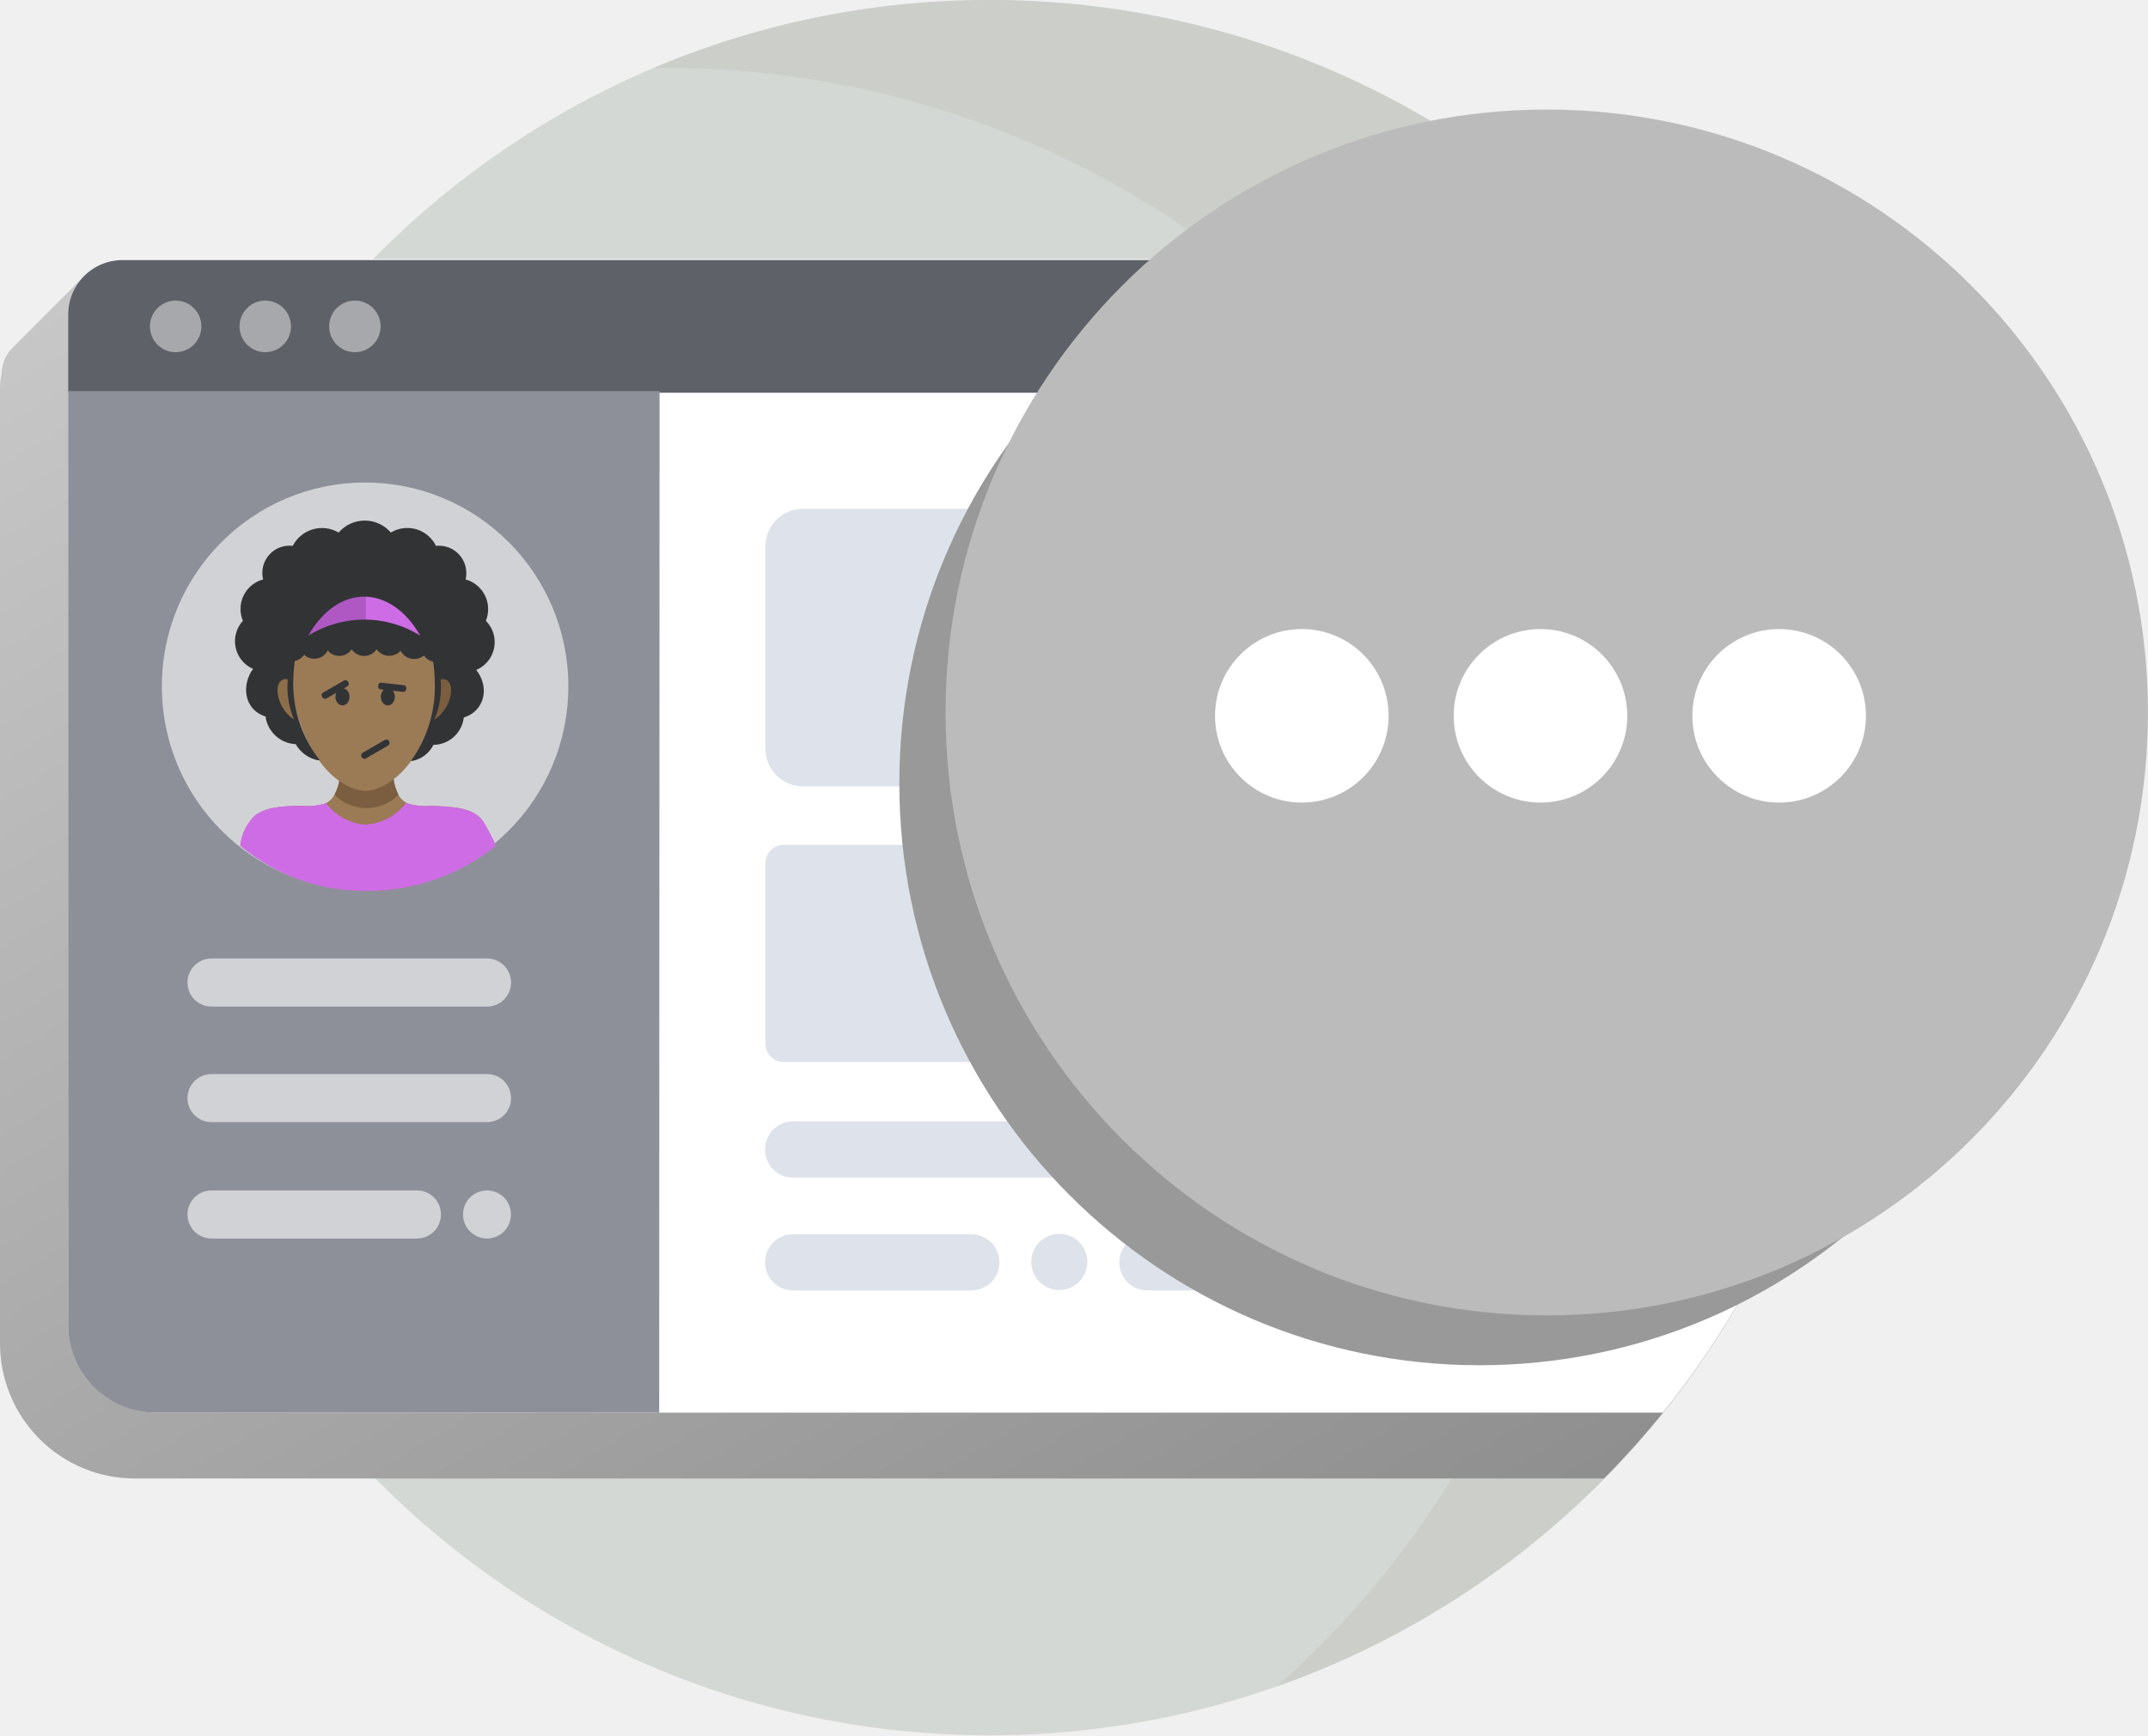
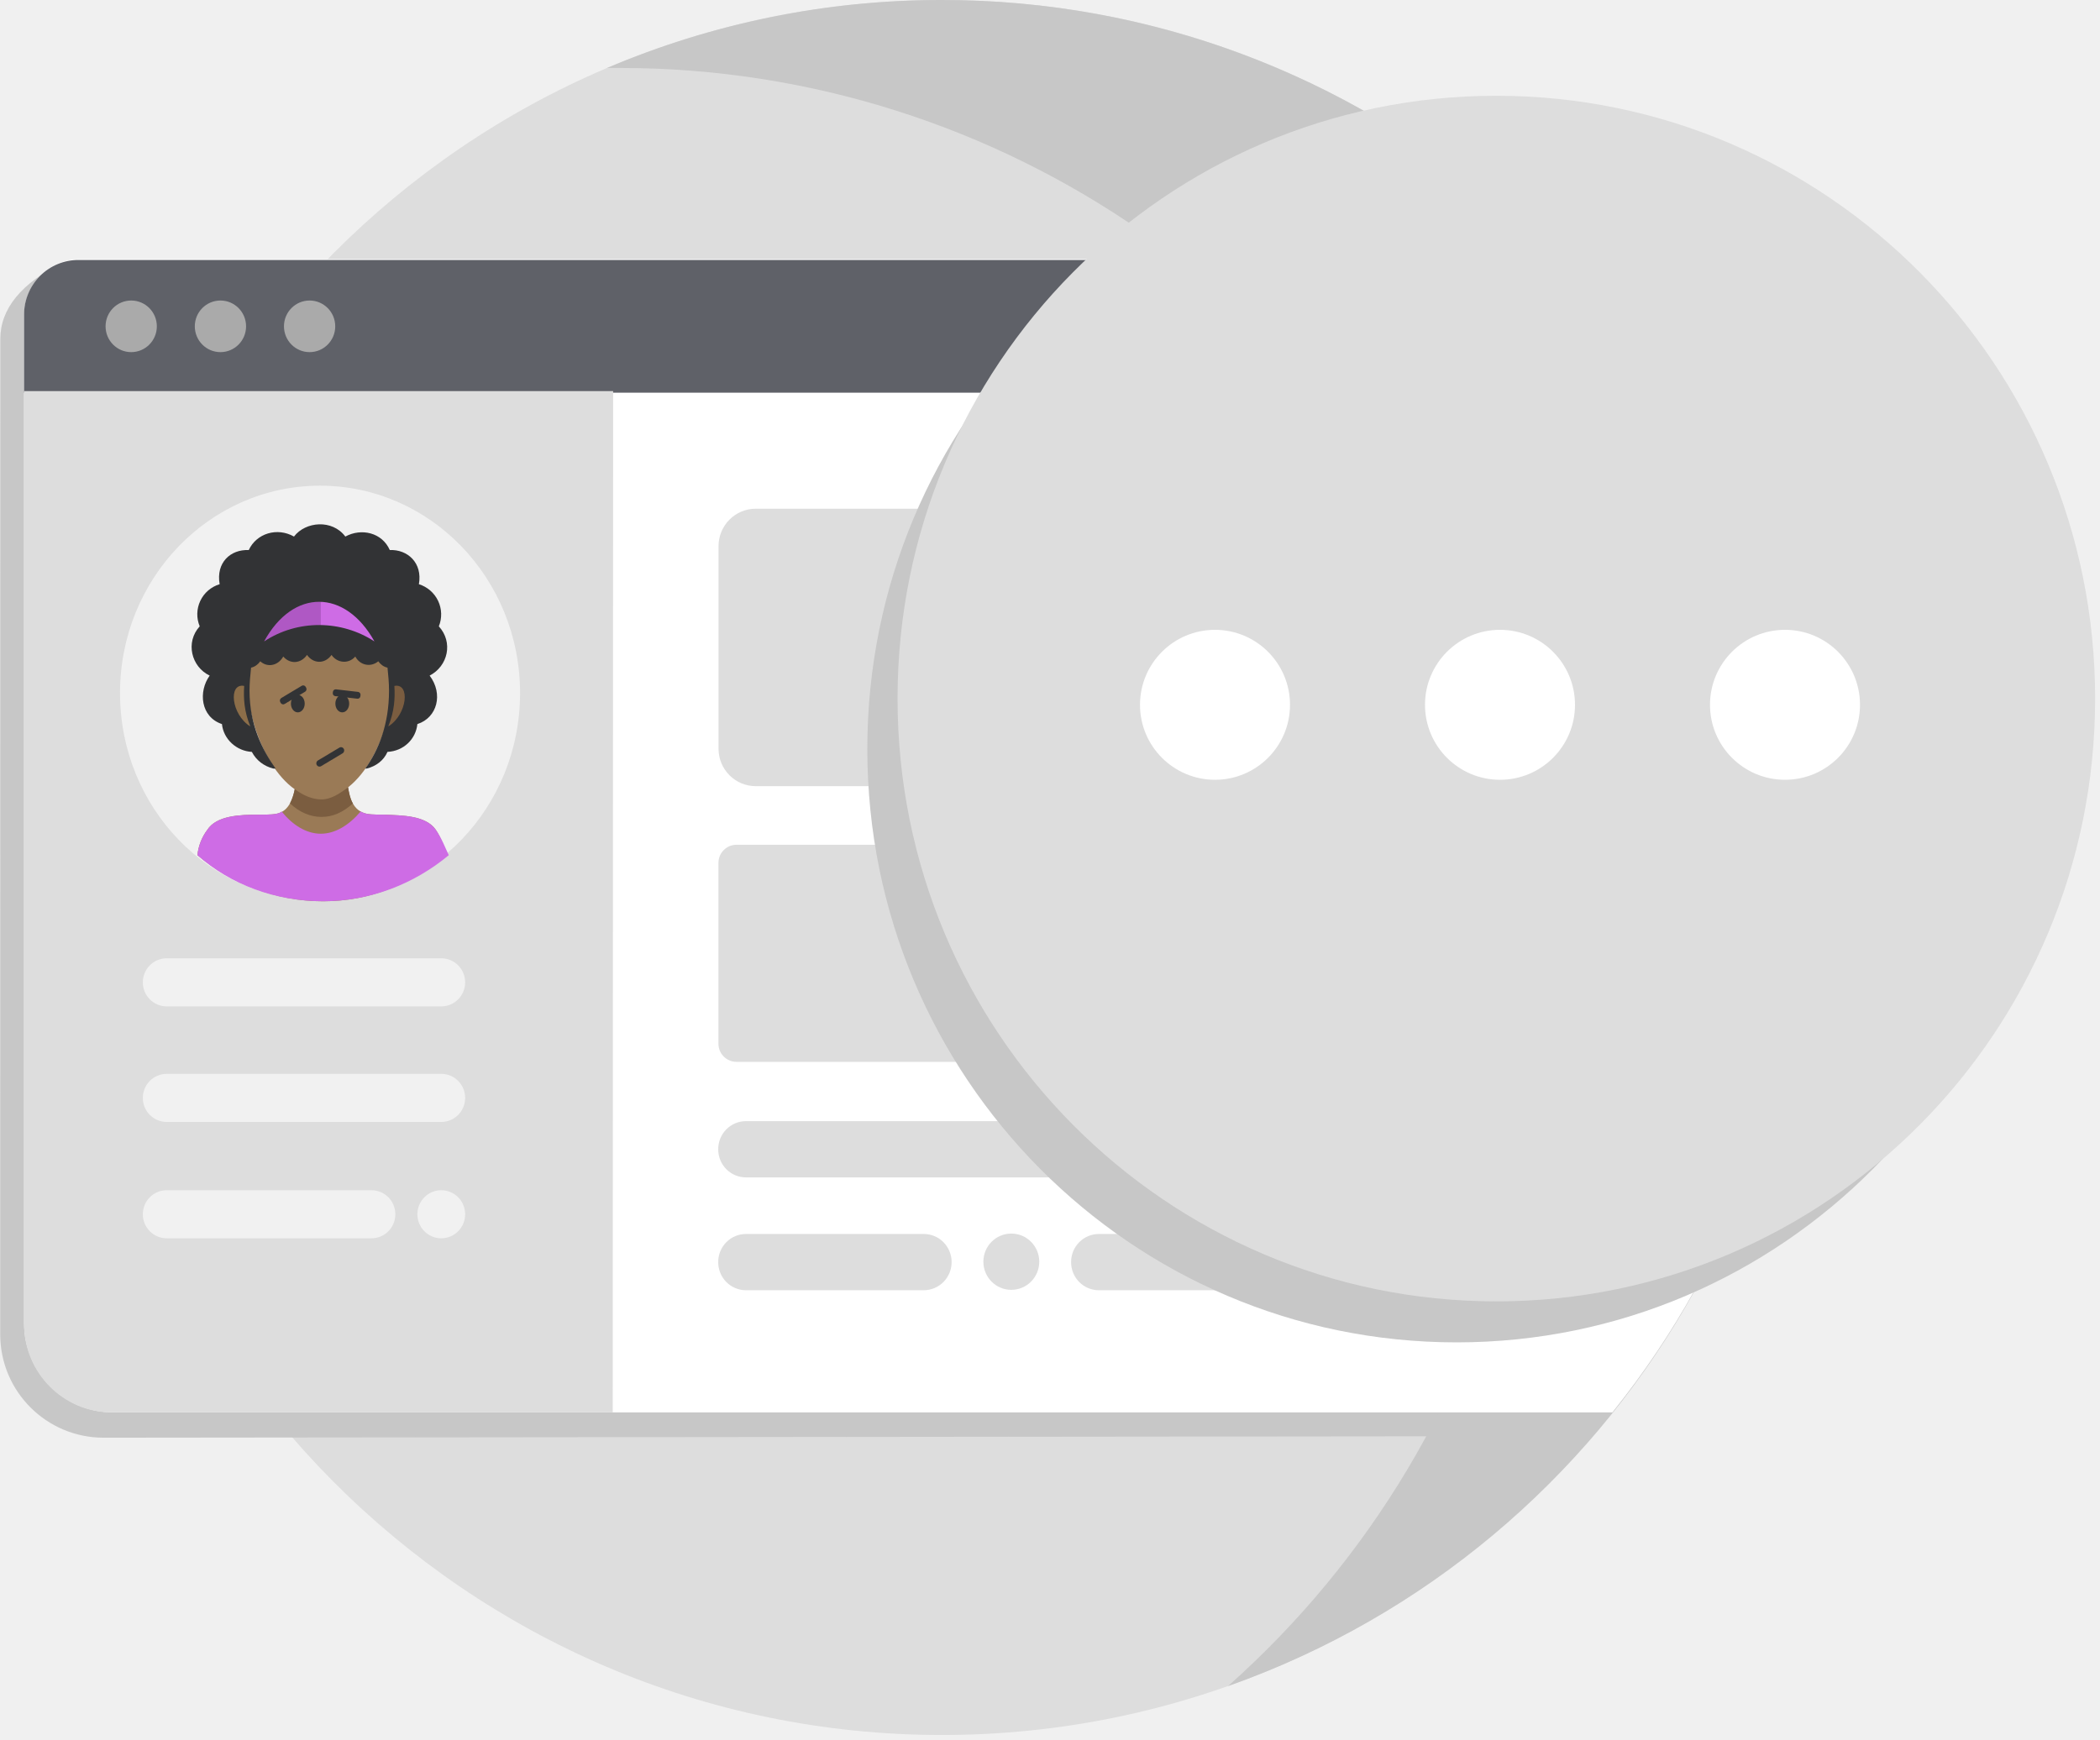
- <svg xmlns="http://www.w3.org/2000/svg" xmlns:xlink="http://www.w3.org/1999/xlink" width="99" height="80" viewBox="0 0 99 80" version="1.1">
-   <g id="Canvas" transform="translate(-2006 -387)">
-     <g id="Loading State">
-       <g id="Layer 2">
-         <g id="Layer 1">
-           <g id="Vector">
-             <use xlink:href="#path0_fill" transform="translate(2011.74 387)" fill="#D4D8D4" />
-           </g>
-           <g id="Vector" opacity="0.75">
-             <use xlink:href="#path1_fill" transform="translate(2036.12 387)" fill="#C9CCC6" />
-           </g>
-           <g id="Vector">
-             <use xlink:href="#path2_fill" transform="translate(2006 399.121)" fill="url(#paint2_linear)" />
-           </g>
-           <g id="Vector">
-             <use xlink:href="#path3_fill" transform="translate(2009.14 398.95)" fill="#FFFFFF" />
-           </g>
-           <g id="Vector">
-             <use xlink:href="#path4_fill" transform="translate(2009.14 398.987)" fill="#5F6168" />
-           </g>
-           <g id="Vector">
-             <use xlink:href="#path5_fill" transform="translate(2041.28 425.951)" fill="#DEE2EA" />
-           </g>
-           <g id="Vector">
-             <use xlink:href="#path6_fill" transform="translate(2059.35 425.951)" fill="#DEE2EA" />
-           </g>
-           <g id="Vector">
-             <use xlink:href="#path7_fill" transform="translate(2041.26 438.695)" fill="#DEE2EA" />
-           </g>
-           <g id="Vector">
-             <use xlink:href="#path8_fill" transform="translate(2067.39 438.695)" fill="#DEE2EA" />
-           </g>
-           <g id="Vector">
-             <use xlink:href="#path9_fill" transform="translate(2041.26 443.898)" fill="#DEE2EA" />
-           </g>
-           <g id="Vector">
-             <use xlink:href="#path10_fill" transform="translate(2057.59 443.898)" fill="#DEE2EA" />
-           </g>
-           <g id="Vector">
-             <use xlink:href="#path11_fill" transform="translate(2053.53 443.879)" fill="#DEE2EA" />
-           </g>
-           <g id="Vector">
-             <use xlink:href="#path12_fill" transform="translate(2073.81 443.879)" fill="#DEE2EA" />
-           </g>
-           <g id="Vector">
-             <use xlink:href="#path13_fill" transform="translate(2070.08 443.879)" fill="#DEE2EA" />
-           </g>
-           <g id="Vector">
-             <use xlink:href="#path14_fill" transform="translate(2078.22 443.905)" fill="#DEE2EA" />
-           </g>
-           <g id="Vector">
-             <use xlink:href="#path15_fill" transform="translate(2077.41 425.951)" fill="#DEE2EA" />
-           </g>
-           <g id="Vector">
-             <use xlink:href="#path16_fill" transform="translate(2041.28 410.457)" fill="#DEE2EA" />
-           </g>
-           <g id="Vector">
-             <use xlink:href="#path17_fill" transform="translate(2012.91 400.857)" fill="#A7A8AB" />
-           </g>
-           <g id="Vector">
-             <use xlink:href="#path18_fill" transform="translate(2017.04 400.857)" fill="#A7A8AB" />
-           </g>
-           <g id="Vector">
-             <use xlink:href="#path19_fill" transform="translate(2021.17 400.857)" fill="#A7A8AB" />
-           </g>
-           <g id="Vector">
-             <use xlink:href="#path20_fill" transform="translate(2009.14 405.032)" fill="#8D9099" />
-           </g>
-           <g id="Vector" opacity="0.59">
-             <use xlink:href="#path21_fill" transform="translate(2014.64 431.187)" fill="#FFFFFF" />
-           </g>
-           <g id="Vector" opacity="0.59">
-             <use xlink:href="#path22_fill" transform="translate(2014.64 436.515)" fill="#FFFFFF" />
-           </g>
-           <g id="Vector" opacity="0.59">
-             <use xlink:href="#path23_fill" transform="translate(2014.64 441.88)" fill="#FFFFFF" />
-           </g>
-           <g id="Vector" opacity="0.59">
-             <use xlink:href="#path24_fill" transform="translate(2027.34 441.88)" fill="#FFFFFF" />
-           </g>
-           <g id="Vector" opacity="0.59">
-             <use xlink:href="#path25_fill" transform="translate(2013.46 409.245)" fill="#FFFFFF" />
-           </g>
-           <g id="Vector">
-             <use xlink:href="#path26_fill" transform="translate(2017.08 421.647)" fill="#9B7A56" />
-           </g>
-           <g id="Vector">
-             <use xlink:href="#path27_fill" transform="translate(2019.42 413.683)" fill="#9B7A56" />
-           </g>
-           <g id="Vector">
-             <use xlink:href="#path28_fill" transform="translate(2019.35 414.359)" fill="#AF58C4" />
-           </g>
-           <g id="Vector">
-             <use xlink:href="#path29_fill" transform="translate(2022.86 414.359)" fill="#CE6CE5" />
-           </g>
-           <g id="Vector">
-             <use xlink:href="#path30_fill" transform="translate(2016.83 410.998)" fill="#323335" />
-           </g>
-           <g id="Vector">
-             <use xlink:href="#path31_fill" transform="translate(2026.02 418.31)" fill="#7B5D3F" />
-           </g>
-           <g id="Vector">
-             <use xlink:href="#path32_fill" transform="translate(2018.79 418.31)" fill="#8C6E48" />
-           </g>
-           <g id="Vector">
-             <use xlink:href="#path33_fill" transform="translate(2017.07 424.007)" fill="#CE6CE5" />
-           </g>
-           <g id="Vector">
-             <use xlink:href="#path34_fill" transform="translate(2021.42 422.913)" fill="#7B5D3F" />
-           </g>
-           <g id="Vector">
-             <use xlink:href="#path35_fill" transform="translate(2021.46 418.727)" fill="#323335" />
-           </g>
-           <g id="Vector">
-             <use xlink:href="#path36_fill" transform="translate(2023.55 418.727)" fill="#323335" />
-           </g>
-           <g id="Vector">
-             <use xlink:href="#path37_fill" transform="matrix(0.498836 0.870668 -0.869329 0.501165 2021.97 418.307)" fill="#323335" />
-           </g>
-           <g id="Vector">
-             <use xlink:href="#path38_fill" transform="matrix(-0.109918 0.993941 -0.993866 -0.110593 2024.74 418.602)" fill="#323335" />
-           </g>
-           <g id="Vector">
-             <use xlink:href="#path39_fill" transform="matrix(0.498839 0.866695 -0.865353 0.501162 2023.86 421.04)" fill="#323335" />
-           </g>
-           <g id="Vector">
-             <use xlink:href="#path40_fill" transform="translate(2047.45 396.293)" fill="#999999" />
-           </g>
-           <g id="Vector">
-             <use xlink:href="#path41_fill" transform="translate(2049.58 392.051)" fill="#BBBBBB" />
-           </g>
-           <g id="Ellipse">
-             <use xlink:href="#path42_fill" transform="translate(2062 416)" fill="#FFFFFF" />
-           </g>
-           <g id="Ellipse">
-             <use xlink:href="#path42_fill" transform="translate(2073 416)" fill="#FFFFFF" />
-           </g>
-           <g id="Ellipse">
-             <use xlink:href="#path42_fill" transform="translate(2084 416)" fill="#FFFFFF" />
-           </g>
-         </g>
-       </g>
-     </g>
+ <svg xmlns="http://www.w3.org/2000/svg" width="140" height="116">
+   <g fill="none" fill-rule="evenodd">
+     <ellipse cx="62.798" cy="57.849" fill="#DDD" fill-rule="nonzero" rx="57.448" ry="57.849" />
+     <path fill="#C7C7C7" fill-rule="nonzero" d="M99.52 18.872L4.226 17.479C1.422 18.875.02 20.586.02 22.613l-.006 66.37a6.89 6.89 0 0 0 6.896 6.89l96.358-.1a57.817 57.817 0 0 0 12.753-36.335c.021-15.183-5.908-29.76-16.5-40.566z" />
+     <path fill="#C7C7C7" fill-rule="nonzero" d="M62.798 0a56.94 56.94 0 0 0-22.326 4.532h.86c25.467-.004 48.279 15.864 57.29 39.851 9.01 23.987 2.338 51.085-16.756 68.056 26.425-9.349 42.305-36.522 37.59-64.323C114.74 20.315 90.806-.012 62.798 0z" />
+     <path fill="#FFF" fill-rule="nonzero" d="M120.246 57.85c.022-15.184-5.908-29.762-16.5-40.567H5.32c-2.052 0-3.715 1.674-3.715 3.74v67.191c0 3.297 2.654 5.97 5.928 5.97h99.961a57.817 57.817 0 0 0 12.753-36.335z" />
+     <path fill="#5F6168" fill-rule="nonzero" d="M103.8 17.336H5.229a3.607 3.607 0 0 0-2.565 1.068 3.658 3.658 0 0 0-1.06 2.582v5.2H110.88a57.693 57.693 0 0 0-7.08-8.85z" />
+     <path fill="#DDD" fill-rule="nonzero" d="M68.87 70.809H49.085a1.204 1.204 0 0 1-1.188-1.197V57.529a1.209 1.209 0 0 1 1.188-1.197h19.8a1.204 1.204 0 0 1 1.19 1.197v12.083c.013.324-.11.64-.34.867a1.137 1.137 0 0 1-.865.33z" />
+     <path fill="#DEE2EA" fill-rule="nonzero" d="M94.932 70.809H75.126a1.209 1.209 0 0 1-1.188-1.197V57.529a1.209 1.209 0 0 1 1.188-1.197h19.806a1.21 1.21 0 0 1 1.189 1.197v12.083c.004.318-.12.625-.344.85a1.17 1.17 0 0 1-.845.347z" />
+     <path fill="#DDD" fill-rule="nonzero" d="M81.123 78.515H49.738a1.846 1.846 0 0 1-1.317-.548 1.872 1.872 0 0 1-.54-1.328 1.872 1.872 0 0 1 .54-1.328c.349-.352.823-.55 1.317-.548h31.385a1.85 1.85 0 0 1 1.319.548c.35.352.545.83.544 1.328a1.928 1.928 0 0 1-1.863 1.876z" />
+     <path fill="#DEE2EA" fill-rule="nonzero" d="M99.22 78.515H87.38a1.846 1.846 0 0 1-1.317-.548 1.872 1.872 0 0 1-.54-1.328 1.872 1.872 0 0 1 .54-1.328c.349-.352.823-.55 1.317-.548h11.84a1.85 1.85 0 0 1 1.319.548c.35.352.545.83.544 1.328.001.498-.195.976-.544 1.328a1.85 1.85 0 0 1-1.32.548z" />
+     <path fill="#DDD" fill-rule="nonzero" d="M61.578 86.04h-11.84a1.846 1.846 0 0 1-1.317-.549 1.872 1.872 0 0 1-.54-1.328 1.872 1.872 0 0 1 .54-1.327c.349-.352.823-.55 1.317-.548h11.84a1.85 1.85 0 0 1 1.318.547c.35.353.546.83.545 1.328 0 .498-.195.976-.545 1.328a1.85 1.85 0 0 1-1.318.548zm23.531 0H73.264a1.846 1.846 0 0 1-1.317-.549 1.872 1.872 0 0 1-.54-1.328 1.872 1.872 0 0 1 .54-1.327c.349-.352.823-.55 1.317-.548h11.845c.494-.002.968.196 1.317.548.348.352.543.83.54 1.327a1.923 1.923 0 0 1-1.857 1.876z" />
+     <ellipse cx="67.421" cy="84.137" fill="#DDD" fill-rule="nonzero" rx="1.863" ry="1.876" />
+     <ellipse cx="96.635" cy="84.137" fill="#DEE2EA" fill-rule="nonzero" rx="1.863" ry="1.876" />
+     <ellipse cx="91.259" cy="84.137" fill="#DEE2EA" fill-rule="nonzero" rx="1.863" ry="1.876" />
+     <path fill="#DEE2EA" fill-rule="nonzero" d="M102.845 86.04h10.141a56.02 56.02 0 0 0 1.895-3.742h-12.037a1.87 1.87 0 0 0-1.722 1.87 1.87 1.87 0 0 0 1.723 1.871zm-1.709-15.231h17.661a58.28 58.28 0 0 0 1.449-12.96v-1.517h-19.105a1.21 1.21 0 0 0-1.189 1.197v12.083a1.204 1.204 0 0 0 1.184 1.197z" />
+     <path fill="#DDD" fill-rule="nonzero" d="M119.991 52.372a57.729 57.729 0 0 0-4.866-18.448H50.38a2.47 2.47 0 0 0-1.752.731 2.505 2.505 0 0 0-.726 1.765v13.51a2.5 2.5 0 0 0 .726 1.764 2.47 2.47 0 0 0 1.752.731h69.287a2.51 2.51 0 0 0 .324-.053z" />
+     <ellipse cx="8.747" cy="21.761" fill="#AAA" fill-rule="nonzero" rx="1.709" ry="1.721" />
+     <ellipse cx="14.696" cy="21.761" fill="#AAA" fill-rule="nonzero" rx="1.709" ry="1.721" />
+     <ellipse cx="20.64" cy="21.761" fill="#AAA" fill-rule="nonzero" rx="1.709" ry="1.721" />
+     <path fill="#DDD" fill-rule="nonzero" d="M40.849 94.184H7.415c-3.201-.015-5.793-2.623-5.81-5.847V26.08h39.27l-.026 68.105z" />
+     <path fill="#FFF" fill-rule="nonzero" d="M29.418 67.11H11.114c-.88 0-1.592-.717-1.592-1.603 0-.885.713-1.603 1.592-1.603h18.304c.879 0 1.592.718 1.592 1.603 0 .886-.713 1.604-1.592 1.604zm0 7.707H11.114c-.88 0-1.592-.718-1.592-1.604 0-.885.713-1.603 1.592-1.603h18.304c.879 0 1.592.718 1.592 1.603 0 .886-.713 1.604-1.592 1.604zm-4.654 7.759h-13.65c-.88 0-1.592-.718-1.592-1.603s.713-1.603 1.592-1.603h13.65c.879 0 1.592.718 1.592 1.603s-.713 1.603-1.592 1.603zm4.654 0c-.88 0-1.592-.718-1.592-1.603s.712-1.603 1.592-1.603c.879 0 1.592.718 1.592 1.603s-.713 1.603-1.592 1.603z" opacity=".59" />
+     <path fill="#F1F1F1" d="M21.336 32.388c7.365 0 13.335 6.192 13.335 13.83 0 7.639-5.97 13.83-13.335 13.83-7.365 0-13.335-6.191-13.335-13.83 0-7.638 5.97-13.83 13.335-13.83" />
+     <path fill="#9A7A56" d="M29.715 57.028c-.102-.53-.306-1.166-.664-1.696-.664-.953-2.197-.953-3.423-1.007-.665 0-1.175 0-1.482-.159-.766-.318-.92-1.377-.97-1.907-.41-1.325-.971-1.749-1.584-1.59l-.307.318-.307-.318c-.613-.106-.868 0-1.277 1.59-.051.53-.255 1.59-.97 1.907-.307.16-.818.16-1.482.16-1.226 0-2.81.053-3.424 1.006a3.37 3.37 0 0 0-.663 1.696c2.298 1.908 5.211 3.073 8.378 3.073 3.168 0 5.876-1.165 8.175-3.073" />
+     <path fill="#9A7A56" d="M26.19 45.317c0 3.55-2.146 7.896-4.854 7.896s-4.854-4.398-4.854-7.896c0-3.497 2.146-6.411 4.854-6.411s4.854 2.861 4.854 6.411" />
+     <path fill="#AF58C4" d="M16.38 43.621h9.299v-3.708H16.38z" />
+     <path fill="#CE6CE5" d="M21.387 43.621h4.7v-3.708h-4.7z" />
+     <path fill="#323335" d="M17.606 42.774c1.942-3.55 5.416-3.498 7.358 0-2.198-1.431-5.11-1.484-7.358 0m11.65-1.007a2.11 2.11 0 0 0-1.33-2.809c.256-1.43-.766-2.331-1.94-2.278-.512-1.166-1.89-1.484-2.964-.9-.869-1.166-2.657-1.008-3.423 0-1.124-.637-2.503-.212-3.015.9-1.226-.053-2.196.848-1.94 2.278a2.092 2.092 0 0 0-1.33 2.809c-.97 1.06-.561 2.702.665 3.285-.766 1.06-.613 2.756.818 3.233.101 1.006.97 1.8 1.992 1.854.307.583.817.954 1.43 1.113h.154c-.869-1.219-1.738-2.915-1.738-5.193 0-.53.052-1.06.103-1.537.255-.053.46-.212.613-.424.46.424 1.175.319 1.533-.317.46.529 1.175.477 1.584-.107.409.584 1.175.636 1.635 0 .357.53 1.124.636 1.584.107.306.582 1.021.741 1.532.317.154.212.358.371.614.424.05.477.102 1.007.102 1.537 0 2.278-.715 3.974-1.584 5.193h.102c.613-.159 1.124-.53 1.38-1.113 1.073-.053 1.89-.848 1.992-1.854 1.329-.424 1.738-2.014.818-3.233 1.226-.635 1.583-2.225.612-3.285" />
+     <path fill="#7B5D40" d="M26.292 45.741c.051.848 0 1.696-.408 2.702 1.276-.794 1.48-2.914.408-2.702" />
+     <path fill="#8C6E49" d="M16.278 45.741c-.051.848 0 1.696.409 2.702-1.278-.794-1.482-2.914-.409-2.702" />
+     <path fill="#CE6CE5" d="M29.051 55.332c-.664-.954-2.197-.954-3.423-1.007-.664 0-1.175 0-1.482-.159-.051 0-.051-.052-.102-.052-.766.9-1.686 1.483-2.657 1.483-.97 0-1.89-.583-2.606-1.483 0 0-.051 0-.051.052-.307.16-.818.16-1.481.16-1.227 0-2.81.052-3.424 1.006a3.376 3.376 0 0 0-.664 1.696c2.236 1.982 5.211 3.073 8.38 3.073 3.167 0 6.079-1.166 8.378-3.073-.255-.53-.46-1.113-.868-1.696" />
+     <path fill="#7B5D40" d="M23.204 52.504c-.563.424-1.153.806-1.766.806s-1.226-.264-1.788-.688a3.46 3.46 0 0 1-.317.95c.613.583 1.339.904 2.105.904.767 0 1.424-.311 2.088-.894-.192-.318-.271-.813-.322-1.078" />
+     <path fill="#323335" d="M19.854 46.338c.254 0 .46.26.46.582 0 .323-.206.584-.46.584s-.46-.261-.46-.584c0-.322.206-.582.46-.582m2.964 0c.254 0 .46.26.46.582 0 .323-.206.584-.46.584s-.46-.261-.46-.584c0-.322.206-.582.46-.582" />
+     <path fill="#323335" d="M18.713 46.872l-.03-.054a.203.203 0 0 1 .07-.27l1.365-.817a.188.188 0 0 1 .261.073l.03.053a.202.202 0 0 1-.07.271l-1.365.817a.188.188 0 0 1-.261-.073m5.314-.45l.008-.07a.19.19 0 0 0-.164-.213l-1.472-.17a.186.186 0 0 0-.205.17l-.008.072a.19.19 0 0 0 .164.212l1.472.17a.186.186 0 0 0 .205-.17m-2.911 4.59a.224.224 0 0 1 .077-.3l1.436-.859a.208.208 0 0 1 .289.08.223.223 0 0 1-.078.3l-1.435.86a.209.209 0 0 1-.289-.08" />
+     <ellipse cx="97.106" cy="49.957" fill="#C7C7C7" fill-rule="nonzero" rx="39.285" ry="39.559" />
+     <ellipse cx="40.058" cy="40.228" rx="39.919" ry="40.198" fill="#DDD" fill-rule="nonzero" transform="translate(59.698 6.356)" />
+     <circle cx="81" cy="47" r="5" fill="#FFF" fill-rule="nonzero" />
+     <circle cx="100" cy="47" r="5" fill="#FFF" fill-rule="nonzero" />
+     <circle cx="119" cy="47" r="5" fill="#FFF" fill-rule="nonzero" />
  </g>
-   <defs>
-     <linearGradient id="paint2_linear" x1="0" y1="0" x2="1" y2="0" gradientUnits="userSpaceOnUse" gradientTransform="matrix(41.4897 72.0886 -71.8656 41.6185 54.3625 -28.7441)">
-       <stop offset="0" stop-color="#C7C7C7" />
-       <stop offset="1" stop-color="#8F8F8F" />
-     </linearGradient>
-     <path id="path0_fill" d="M 39.876 80C 61.899 80 79.752 62.091 79.752 40C 79.752 17.909 61.899 0 39.876 0C 17.853 0 0 17.909 0 40C 0 62.091 17.853 80 39.876 80Z" />
-     <path id="path1_fill" d="M 15.497 2.99765e-05C 10.175 -0.007 4.905 1.059 -1.2366e-06 3.134L 0.597 3.134C 9.231 3.132 17.66 5.768 24.764 10.691C 31.867 15.613 37.309 22.588 40.363 30.689C 43.418 38.789 43.941 47.63 41.864 56.037C 39.786 64.443 35.206 72.015 28.733 77.746C 37.617 74.615 45.109 68.433 49.885 60.293C 54.66 52.153 56.41 42.58 54.825 33.27C 53.24 23.959 48.422 15.512 41.224 9.423C 34.027 3.334 24.913 -0.004 15.497 2.99765e-05L 15.497 2.99765e-05Z" />
-     <path id="path2_fill" d="M 85.495 27.878C 85.508 18.786 82.419 9.962 76.743 2.873C 76.739 2.872 76.736 2.871 76.732 2.871C 76.728 2.871 76.724 2.872 76.721 2.873L 6.686 2.873C 6.664 2.873 6.649 2.848 6.664 2.833C 6.918 2.493 7.041 2.072 7.012 1.649C 6.983 1.225 6.803 0.825 6.505 0.523L 6.505 0.523C 6.167 0.188 5.71 -5.47868e-07 5.235 -5.47868e-07C 4.759 -5.47868e-07 4.302 0.188 3.964 0.523L 0.578 3.912C 0.258 4.234 0.076 4.669 0.07 5.124C 0.024 5.328 0.001 5.536 1.09254e-06 5.745L 1.09254e-06 49.806C -0 50.624 0.16 51.434 0.472 52.191C 0.784 52.947 1.241 53.634 1.818 54.213C 2.395 54.792 3.079 55.251 3.833 55.565C 4.587 55.878 5.395 56.039 6.211 56.039L 73.925 56.039C 81.345 48.558 85.506 38.432 85.495 27.878L 85.495 27.878Z" />
-     <path id="path3_fill" d="M 82.353 28.05C 82.368 17.552 78.252 7.472 70.9 5.63835e-08L 2.579 5.63835e-08C 1.895 5.63835e-08 1.239 0.273 0.755 0.758C 0.272 1.243 -9.83659e-08 1.901 -9.83659e-08 2.587L -9.83659e-08 49.046C -9.83659e-08 50.14 0.434 51.19 1.205 51.964C 1.977 52.738 3.023 53.173 4.115 53.173L 73.501 53.173C 79.242 46.068 82.368 37.196 82.353 28.05L 82.353 28.05Z" />
-     <path id="path4_fill" d="M 70.937 2.20583e-06L 2.516 2.20583e-06C 2.185 -0 1.858 0.064 1.553 0.191C 1.247 0.318 0.97 0.504 0.736 0.738C 0.502 0.973 0.317 1.251 0.191 1.557C 0.064 1.864 -0 2.192 2.60652e-06 2.524L 2.60652e-06 6.119L 75.851 6.119C 74.418 3.922 72.772 1.873 70.937 2.20583e-06L 70.937 2.20583e-06Z" />
-     <path id="path5_fill" d="M 14.558 10.01L 0.825 10.01C 0.607 10.008 0.398 9.92 0.244 9.766C 0.089 9.611 0.002 9.401 7.86927e-07 9.182L 7.86927e-07 0.828C 0.003 0.609 0.091 0.4 0.245 0.246C 0.399 0.091 0.607 0.003 0.825 1.3532e-06L 14.569 1.3532e-06C 14.787 0.002 14.996 0.09 15.15 0.245C 15.305 0.399 15.392 0.609 15.394 0.828L 15.394 9.182C 15.399 9.293 15.381 9.404 15.34 9.507C 15.3 9.611 15.238 9.704 15.159 9.782C 15.081 9.86 14.986 9.921 14.883 9.96C 14.779 9.999 14.669 10.017 14.558 10.01Z" />
-     <path id="path6_fill" d="M 14.573 10.01L 0.825 10.01C 0.607 10.007 0.399 9.919 0.245 9.765C 0.091 9.61 0.003 9.401 6.74509e-07 9.182L 6.74509e-07 0.828C 0.003 0.609 0.091 0.4 0.245 0.246C 0.399 0.091 0.607 0.003 0.825 1.3532e-06L 14.573 1.3532e-06C 14.791 0.003 14.999 0.091 15.153 0.246C 15.307 0.4 15.395 0.609 15.398 0.828L 15.398 9.182C 15.399 9.292 15.379 9.4 15.338 9.501C 15.297 9.602 15.236 9.694 15.16 9.771C 15.083 9.848 14.991 9.909 14.89 9.95C 14.79 9.991 14.682 10.012 14.573 10.01L 14.573 10.01Z" />
-     <path id="path7_fill" d="M 23.075 2.594L 1.289 2.594C 1.12 2.594 0.951 2.561 0.794 2.496C 0.638 2.431 0.495 2.336 0.375 2.215C 0.255 2.094 0.161 1.951 0.096 1.794C 0.032 1.636 -0.001 1.467 2.23793e-05 1.297L 2.23793e-05 1.297C -0.001 1.127 0.032 0.958 0.096 0.8C 0.161 0.643 0.255 0.5 0.375 0.379C 0.495 0.258 0.638 0.163 0.794 0.098C 0.951 0.033 1.12 -0 1.289 3.1e-06L 23.075 3.1e-06C 23.245 -0 23.413 0.033 23.57 0.098C 23.727 0.163 23.87 0.258 23.99 0.379C 24.11 0.499 24.206 0.643 24.27 0.8C 24.335 0.958 24.368 1.127 24.368 1.297C 24.358 1.638 24.218 1.962 23.978 2.203C 23.738 2.444 23.415 2.584 23.075 2.594L 23.075 2.594Z" />
-     <path id="path8_fill" d="M 9.508 2.594L 1.289 2.594C 1.12 2.594 0.951 2.561 0.794 2.496C 0.638 2.431 0.495 2.336 0.375 2.215C 0.255 2.094 0.161 1.951 0.096 1.794C 0.032 1.636 -0.001 1.467 2.24917e-05 1.297L 2.24917e-05 1.297C -0.001 1.127 0.032 0.958 0.096 0.8C 0.161 0.643 0.255 0.5 0.375 0.379C 0.495 0.258 0.638 0.163 0.794 0.098C 0.951 0.033 1.12 -0 1.289 3.1e-06L 9.508 3.1e-06C 9.678 -0 9.846 0.033 10.003 0.098C 10.16 0.163 10.303 0.258 10.423 0.379C 10.543 0.499 10.638 0.643 10.703 0.8C 10.768 0.958 10.801 1.127 10.801 1.297C 10.801 1.467 10.768 1.636 10.703 1.794C 10.638 1.952 10.543 2.095 10.423 2.215C 10.303 2.336 10.16 2.431 10.003 2.496C 9.846 2.561 9.678 2.594 9.508 2.594Z" />
-     <path id="path9_fill" d="M 9.508 2.594L 1.289 2.594C 1.12 2.594 0.951 2.561 0.794 2.496C 0.638 2.431 0.495 2.336 0.375 2.215C 0.255 2.094 0.161 1.951 0.096 1.794C 0.032 1.636 -0.001 1.467 2.23793e-05 1.297L 2.23793e-05 1.297C -0.001 1.127 0.032 0.958 0.096 0.8C 0.161 0.643 0.255 0.5 0.375 0.379C 0.495 0.258 0.638 0.163 0.794 0.098C 0.951 0.033 1.12 -0 1.289 3.7766e-06L 9.508 3.7766e-06C 9.678 -0 9.846 0.033 10.003 0.098C 10.16 0.163 10.303 0.258 10.423 0.379C 10.543 0.499 10.638 0.643 10.703 0.8C 10.768 0.958 10.801 1.127 10.801 1.297C 10.801 1.467 10.768 1.636 10.703 1.794C 10.638 1.952 10.543 2.095 10.423 2.215C 10.303 2.336 10.16 2.431 10.003 2.496C 9.846 2.561 9.678 2.594 9.508 2.594L 9.508 2.594Z" />
-     <path id="path10_fill" d="M 9.511 2.594L 1.289 2.594C 1.12 2.594 0.951 2.561 0.794 2.496C 0.638 2.431 0.495 2.336 0.375 2.215C 0.255 2.094 0.161 1.951 0.096 1.794C 0.032 1.636 -0.001 1.467 2.02434e-05 1.297L 2.02434e-05 1.297C -0.001 1.127 0.032 0.958 0.096 0.8C 0.161 0.643 0.255 0.5 0.375 0.379C 0.495 0.258 0.638 0.163 0.794 0.098C 0.951 0.033 1.12 -0 1.289 3.7766e-06L 9.511 3.7766e-06C 9.681 -0 9.849 0.033 10.006 0.098C 10.163 0.163 10.306 0.258 10.425 0.379C 10.545 0.5 10.64 0.643 10.705 0.8C 10.769 0.958 10.802 1.127 10.801 1.297L 10.801 1.297C 10.791 1.637 10.653 1.961 10.413 2.203C 10.173 2.444 9.851 2.584 9.511 2.594L 9.511 2.594Z" />
-     <path id="path11_fill" d="M 1.293 2.594C 2.007 2.594 2.586 2.013 2.586 1.297C 2.586 0.581 2.007 -2.70641e-06 1.293 -2.70641e-06C 0.579 -2.70641e-06 -2.4732e-06 0.581 -2.4732e-06 1.297C -2.4732e-06 2.013 0.579 2.594 1.293 2.594Z" />
-     <path id="path12_fill" d="M 1.293 2.594C 2.007 2.594 2.586 2.013 2.586 1.297C 2.586 0.581 2.007 -2.70641e-06 1.293 -2.70641e-06C 0.579 -2.70641e-06 0 0.581 0 1.297C 0 2.013 0.579 2.594 1.293 2.594Z" />
-     <path id="path13_fill" d="M 1.293 2.594C 2.007 2.594 2.586 2.013 2.586 1.297C 2.586 0.581 2.007 -2.70641e-06 1.293 -2.70641e-06C 0.579 -2.70641e-06 2.4732e-06 0.581 2.4732e-06 1.297C 2.4732e-06 2.013 0.579 2.594 1.293 2.594Z" />
-     <path id="path14_fill" d="M 1.195 2.587L 8.235 2.587C 8.704 1.744 9.142 0.882 9.55 0C 9.506 0 9.458 0 9.414 0L 1.195 0C 0.87 0.025 0.567 0.172 0.345 0.411C 0.123 0.651 -9.2812e-08 0.966 -9.2812e-08 1.293C -9.2812e-08 1.62 0.123 1.935 0.345 2.175C 0.567 2.415 0.87 2.562 1.195 2.587L 1.195 2.587Z" />
-     <path id="path15_fill" d="M 0.821 10.01L 13.081 10.01C 13.752 7.071 14.089 4.065 14.086 1.049C 14.086 0.68 14.086 0.347 14.086 1.3532e-06L 0.825 1.3532e-06C 0.607 0.003 0.399 0.091 0.245 0.246C 0.091 0.4 0.003 0.609 2.24836e-06 0.828L 2.24836e-06 9.182C 0.002 9.401 0.089 9.61 0.242 9.764C 0.396 9.919 0.604 10.007 0.821 10.01L 0.821 10.01Z" />
-     <path id="path16_fill" d="M 50.04 12.756C 49.631 8.344 48.489 4.033 46.662 -1.6915e-07L 1.72 -1.6915e-07C 1.494 -1.6915e-07 1.271 0.045 1.062 0.131C 0.853 0.218 0.664 0.345 0.504 0.505C 0.344 0.666 0.217 0.856 0.131 1.065C 0.044 1.275 -1.2366e-06 1.499 -1.2366e-06 1.726L -1.2366e-06 11.067C -1.2366e-06 11.294 0.044 11.518 0.131 11.727C 0.217 11.937 0.344 12.127 0.504 12.287C 0.664 12.447 0.853 12.575 1.062 12.661C 1.271 12.748 1.494 12.793 1.72 12.793L 49.815 12.793C 49.891 12.785 49.966 12.773 50.04 12.756L 50.04 12.756Z" />
-     <path id="path17_fill" d="M 1.186 2.38C 1.841 2.38 2.372 1.847 2.372 1.19C 2.372 0.533 1.841 0 1.186 0C 0.531 0 0 0.533 0 1.19C 0 1.847 0.531 2.38 1.186 2.38Z" />
-     <path id="path18_fill" d="M 1.186 2.38C 1.841 2.38 2.372 1.847 2.372 1.19C 2.372 0.533 1.841 0 1.186 0C 0.531 0 0 0.533 0 1.19C 0 1.847 0.531 2.38 1.186 2.38Z" />
-     <path id="path19_fill" d="M 1.186 2.38C 1.841 2.38 2.372 1.847 2.372 1.19C 2.372 0.533 1.841 0 1.186 0C 0.531 0 0 0.533 0 1.19C 0 1.847 0.531 2.38 1.186 2.38Z" />
-     <path id="path20_fill" d="M 27.241 47.091L 4.034 47.091C 2.966 47.086 1.943 46.659 1.188 45.902C 0.433 45.145 0.006 44.12 -9.83659e-08 43.048L -9.83659e-08 -2.81917e-07L 27.259 -2.81917e-07L 27.241 47.091Z" />
-     <path id="path21_fill" d="M 13.81 2.217L 1.105 2.217C 0.812 2.217 0.531 2.1 0.324 1.892C 0.116 1.685 2.81045e-07 1.403 2.81045e-07 1.109L 2.81045e-07 1.109C 2.81045e-07 0.815 0.116 0.533 0.324 0.325C 0.531 0.117 0.812 6.76602e-07 1.105 6.76602e-07L 13.81 6.76602e-07C 14.103 6.76602e-07 14.384 0.117 14.592 0.325C 14.799 0.533 14.915 0.815 14.915 1.109C 14.915 1.403 14.799 1.685 14.592 1.892C 14.384 2.1 14.103 2.217 13.81 2.217Z" />
-     <path id="path22_fill" d="M 13.81 2.217L 1.105 2.217C 0.812 2.217 0.531 2.1 0.324 1.892C 0.116 1.685 2.81045e-07 1.403 2.81045e-07 1.109L 2.81045e-07 1.109C 2.81045e-07 0.815 0.116 0.533 0.324 0.325C 0.531 0.117 0.812 0 1.105 0L 13.81 0C 14.103 0 14.384 0.117 14.592 0.325C 14.799 0.533 14.915 0.815 14.915 1.109C 14.915 1.403 14.799 1.685 14.592 1.892C 14.384 2.1 14.103 2.217 13.81 2.217Z" />
-     <path id="path23_fill" d="M 10.58 2.217L 1.105 2.217C 0.812 2.217 0.531 2.1 0.324 1.892C 0.116 1.685 2.81045e-07 1.403 2.81045e-07 1.109L 2.81045e-07 1.109C 2.81045e-07 0.815 0.116 0.533 0.324 0.325C 0.531 0.117 0.812 1.57874e-06 1.105 1.57874e-06L 10.58 1.57874e-06C 10.873 1.57874e-06 11.154 0.117 11.361 0.325C 11.568 0.533 11.685 0.815 11.685 1.109C 11.685 1.403 11.568 1.685 11.361 1.892C 11.154 2.1 10.873 2.217 10.58 2.217Z" />
-     <path id="path24_fill" d="M 1.105 2.217C 0.812 2.217 0.531 2.1 0.324 1.892C 0.116 1.685 -5.05882e-07 1.403 -5.05882e-07 1.109C -5.05882e-07 0.815 0.116 0.533 0.324 0.325C 0.531 0.117 0.812 1.57874e-06 1.105 1.57874e-06C 1.398 1.57874e-06 1.679 0.117 1.887 0.325C 2.094 0.533 2.21 0.815 2.21 1.109C 2.21 1.403 2.094 1.685 1.887 1.892C 1.679 2.1 1.398 2.217 1.105 2.217Z" />
-     <path id="path25_fill" d="M 9.368 18.794C 14.541 18.794 18.735 14.586 18.735 9.397C 18.735 4.207 14.541 0 9.368 0C 4.194 0 0 4.207 0 9.397C 0 14.586 4.194 18.794 9.368 18.794Z" />
-     <path id="path26_fill" d="M 11.633 4.341C 11.554 3.93 11.395 3.538 11.165 3.188C 10.697 2.541 9.622 2.541 8.76 2.504C 8.41 2.537 8.057 2.5 7.721 2.397L 7.721 2.397C 7.18 2.179 7.073 1.462 7.036 1.1C 6.752 0.202 6.354 -0.086 5.931 0.021L 5.717 0.236L 5.492 0.021C 5.061 -0.053 4.881 0.021 4.594 1.1C 4.557 1.47 4.413 2.179 3.912 2.397C 3.575 2.5 3.221 2.537 2.87 2.504C 2.008 2.504 0.895 2.541 0.464 3.188C 0.207 3.522 0.046 3.921 5.62091e-08 4.341C 1.67 5.691 3.749 6.428 5.894 6.429C 7.991 6.424 10.021 5.686 11.633 4.341L 11.633 4.341Z" />
-     <path id="path27_fill" d="M 6.819 4.357C 6.819 6.77 5.312 9.722 3.411 9.722C 1.51 9.722 1.12418e-07 6.725 1.12418e-07 4.357C 1.12418e-07 1.988 1.507 -3.38301e-07 3.411 -3.38301e-07C 5.316 -3.38301e-07 6.819 1.936 6.819 4.357Z" />
-     <path id="path28_fill" d="M 6.531 0L 0 0L 0 2.52L 6.531 2.52L 6.531 0Z" />
-     <path id="path29_fill" d="M 3.301 0L 0 0L 0 2.52L 3.301 2.52L 3.301 0Z" />
-     <path id="path30_fill" d="M 11.563 4.621C 11.639 4.436 11.675 4.236 11.668 4.035C 11.662 3.835 11.613 3.638 11.524 3.458C 11.437 3.277 11.311 3.118 11.157 2.99C 11.003 2.862 10.824 2.768 10.631 2.715C 10.677 2.517 10.675 2.312 10.626 2.116C 10.576 1.919 10.48 1.738 10.347 1.586C 10.213 1.435 10.045 1.317 9.856 1.244C 9.668 1.171 9.465 1.145 9.264 1.166C 9.174 0.983 9.047 0.82 8.891 0.689C 8.735 0.557 8.554 0.459 8.358 0.401C 8.162 0.344 7.957 0.327 7.755 0.354C 7.552 0.38 7.358 0.448 7.183 0.553C 7.034 0.379 6.849 0.24 6.642 0.145C 6.434 0.049 6.209 1.14893e-06 5.98 1.14893e-06C 5.752 1.14893e-06 5.526 0.049 5.319 0.145C 5.111 0.24 4.927 0.379 4.778 0.553C 4.6 0.449 4.403 0.382 4.199 0.356C 3.994 0.33 3.787 0.347 3.589 0.404C 3.391 0.462 3.207 0.559 3.048 0.69C 2.889 0.821 2.758 0.983 2.663 1.166C 2.462 1.142 2.258 1.167 2.068 1.239C 1.878 1.311 1.709 1.428 1.575 1.581C 1.44 1.733 1.345 1.916 1.296 2.113C 1.248 2.311 1.248 2.517 1.296 2.715C 1.103 2.766 0.922 2.859 0.767 2.987C 0.612 3.115 0.486 3.274 0.398 3.455C 0.309 3.636 0.261 3.833 0.255 4.035C 0.249 4.236 0.287 4.436 0.364 4.621C 0.215 4.785 0.107 4.982 0.049 5.195C -0.009 5.409 -0.016 5.634 0.03 5.851C 0.076 6.067 0.172 6.27 0.312 6.442C 0.452 6.614 0.63 6.75 0.832 6.838C 0.294 7.577 0.401 8.712 1.407 9.033C 1.454 9.376 1.619 9.69 1.873 9.923C 2.128 10.156 2.455 10.292 2.799 10.308C 2.905 10.495 3.049 10.658 3.222 10.785C 3.394 10.912 3.592 11.002 3.801 11.047L 3.905 11.047C 3.12 10.038 2.69 8.798 2.682 7.518C 2.686 7.17 2.711 6.822 2.755 6.476C 2.93 6.438 3.084 6.335 3.186 6.188C 3.265 6.261 3.36 6.314 3.463 6.344C 3.565 6.373 3.674 6.379 3.779 6.359C 3.884 6.34 3.984 6.297 4.069 6.232C 4.155 6.168 4.225 6.084 4.273 5.989C 4.341 6.072 4.428 6.138 4.526 6.182C 4.625 6.225 4.732 6.245 4.839 6.24C 4.947 6.234 5.051 6.204 5.145 6.151C 5.239 6.097 5.318 6.023 5.378 5.933C 5.441 6.028 5.526 6.107 5.626 6.161C 5.727 6.215 5.839 6.243 5.953 6.243C 6.067 6.243 6.179 6.215 6.279 6.161C 6.379 6.107 6.465 6.028 6.527 5.933C 6.589 6.02 6.669 6.092 6.761 6.144C 6.854 6.196 6.957 6.227 7.063 6.233C 7.169 6.24 7.275 6.223 7.374 6.183C 7.472 6.143 7.561 6.082 7.632 6.003C 7.681 6.097 7.75 6.178 7.834 6.241C 7.918 6.304 8.016 6.348 8.119 6.369C 8.222 6.39 8.328 6.387 8.43 6.362C 8.532 6.336 8.627 6.288 8.708 6.221C 8.811 6.368 8.965 6.471 9.139 6.51C 9.183 6.855 9.208 7.203 9.213 7.552C 9.237 8.817 8.849 10.056 8.108 11.081L 8.178 11.081C 8.385 11.04 8.58 10.953 8.748 10.824C 8.916 10.696 9.052 10.531 9.146 10.341C 9.492 10.338 9.825 10.208 10.083 9.976C 10.341 9.744 10.505 9.426 10.546 9.081C 11.482 8.793 11.766 7.714 11.121 6.886C 11.331 6.798 11.515 6.66 11.659 6.483C 11.803 6.306 11.901 6.096 11.944 5.872C 11.988 5.648 11.976 5.417 11.91 5.199C 11.843 4.981 11.724 4.782 11.563 4.621L 11.563 4.621ZM 3.381 5.305C 4.744 2.892 7.183 2.929 8.539 5.305C 7.765 4.822 6.872 4.566 5.96 4.566C 5.049 4.566 4.155 4.822 3.381 5.305Z" />
-     <path id="path31_fill" d="M 0.288 0.01C 0.346 0.64 0.247 1.275 2.25024e-07 1.858C 0.896 1.307 1.04 -0.134 0.288 0.01Z" />
-     <path id="path32_fill" d="M 0.474 0.01C 0.416 0.64 0.515 1.275 0.761 1.858C -0.12 1.307 -0.263 -0.134 0.474 0.01Z" />
-     <path id="path33_fill" d="M 11.176 0.828C 10.709 0.181 9.633 0.181 8.771 0.144C 8.421 0.177 8.068 0.14 7.732 0.037L 7.732 0.037C 7.695 0.037 7.695 5.63835e-07 7.658 5.63835e-07C 7.436 0.291 7.155 0.532 6.833 0.706C 6.511 0.88 6.156 0.983 5.791 1.009C 5.428 0.989 5.075 0.888 4.756 0.713C 4.438 0.539 4.162 0.295 3.949 5.63835e-07C 3.939 5.63835e-07 3.93 0.004 3.923 0.011C 3.916 0.018 3.912 0.027 3.912 0.037C 3.575 0.14 3.221 0.176 2.87 0.144C 2.008 0.144 0.895 0.181 0.464 0.828C 0.205 1.161 0.044 1.56 -1.96732e-07 1.981C 1.654 3.359 3.744 4.1 5.894 4.068C 8.038 4.067 10.118 3.33 11.788 1.981C 11.618 1.579 11.414 1.193 11.176 0.828L 11.176 0.828Z" />
-     <path id="path34_fill" d="M 2.719 9.02136e-07C 2.371 0.307 1.937 0.499 1.477 0.551C 1.02 0.531 0.58 0.367 0.221 0.081C 0.179 0.306 0.104 0.524 -3.93463e-07 0.728C 0.193 0.922 0.423 1.077 0.676 1.182C 0.929 1.287 1.2 1.341 1.473 1.341C 1.747 1.341 2.018 1.287 2.271 1.182C 2.524 1.077 2.754 0.922 2.947 0.728C 2.832 0.499 2.755 0.253 2.719 9.02136e-07Z" />
-     <path id="path35_fill" d="M 0.324 0.791C 0.504 0.791 0.649 0.614 0.649 0.395C 0.649 0.177 0.504 0 0.324 0C 0.145 0 0 0.177 0 0.395C 0 0.614 0.145 0.791 0.324 0.791Z" />
-     <path id="path36_fill" d="M 0.324 0.791C 0.504 0.791 0.649 0.614 0.649 0.395C 0.649 0.177 0.504 0 0.324 0C 0.145 0 0 0.177 0 0.395C 0 0.614 0.145 0.791 0.324 0.791Z" />
-     <path id="path37_fill" d="M 0.177 0L 0.133 0C 0.06 0 0 0.059 0 0.133L 0 1.243C 0 1.316 0.06 1.376 0.133 1.376L 0.177 1.376C 0.251 1.376 0.31 1.316 0.31 1.243L 0.31 0.133C 0.31 0.059 0.251 0 0.177 0Z" />
-     <path id="path38_fill" d="M 0.181 0L 0.129 0C 0.058 0 0 0.058 0 0.129L 0 1.171C 0 1.243 0.058 1.3 0.129 1.3L 0.181 1.3C 0.252 1.3 0.31 1.243 0.31 1.171L 0.31 0.129C 0.31 0.058 0.252 0 0.181 0Z" />
-     <path id="path39_fill" d="M 0.151 0L 0.148 0C 0.066 0 0 0.066 0 0.148L 0 1.317C 0 1.398 0.066 1.464 0.148 1.464L 0.151 1.464C 0.233 1.464 0.299 1.398 0.299 1.317L 0.299 0.148C 0.299 0.066 0.233 0 0.151 0Z" />
-     <path id="path40_fill" d="M 26.74 53.646C 41.508 53.646 53.48 41.637 53.48 26.823C 53.48 12.009 41.508 0 26.74 0C 11.972 0 0 12.009 0 26.823C 0 41.637 11.972 53.646 26.74 53.646Z" />
-     <path id="path41_fill" d="M 27.709 55.59C 43.012 55.59 55.418 43.146 55.418 27.795C 55.418 12.444 43.012 0 27.709 0C 12.406 0 0 12.444 0 27.795C 0 43.146 12.406 55.59 27.709 55.59Z" />
-     <path id="path42_fill" d="M 8 4C 8 6.209 6.209 8 4 8C 1.791 8 0 6.209 0 4C 0 1.791 1.791 0 4 0C 6.209 0 8 1.791 8 4Z" />
-   </defs>
</svg>
